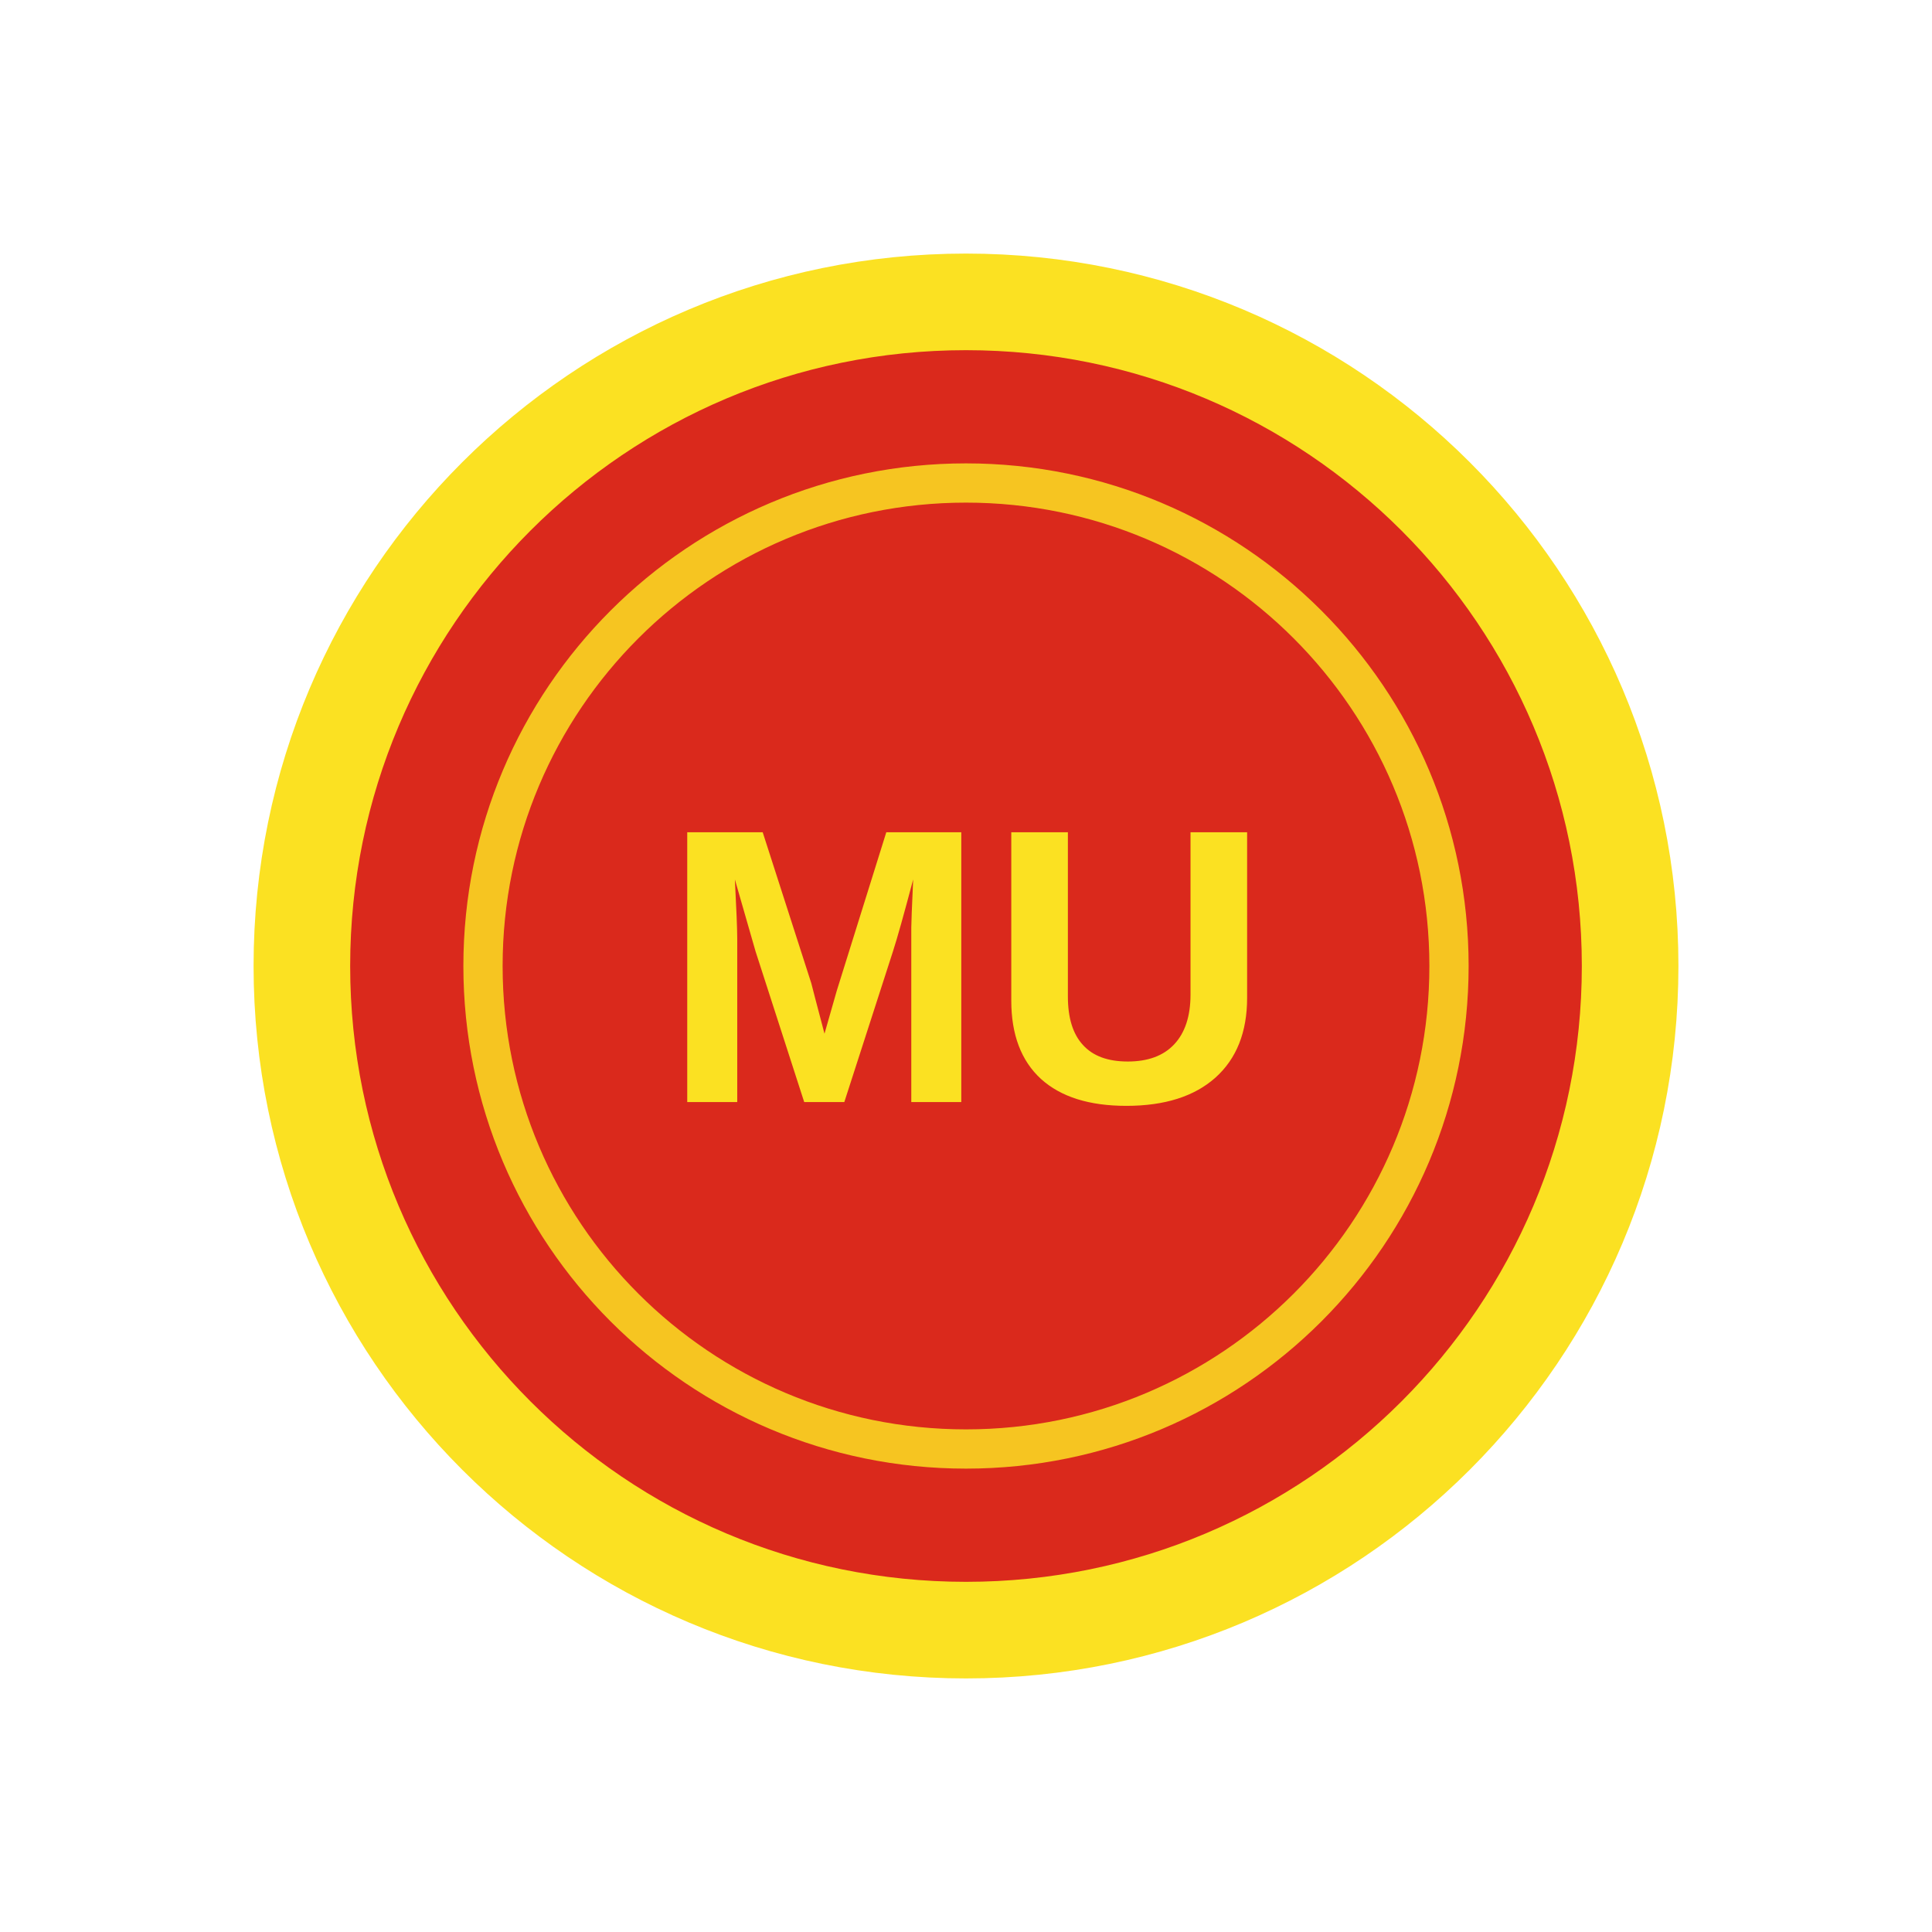
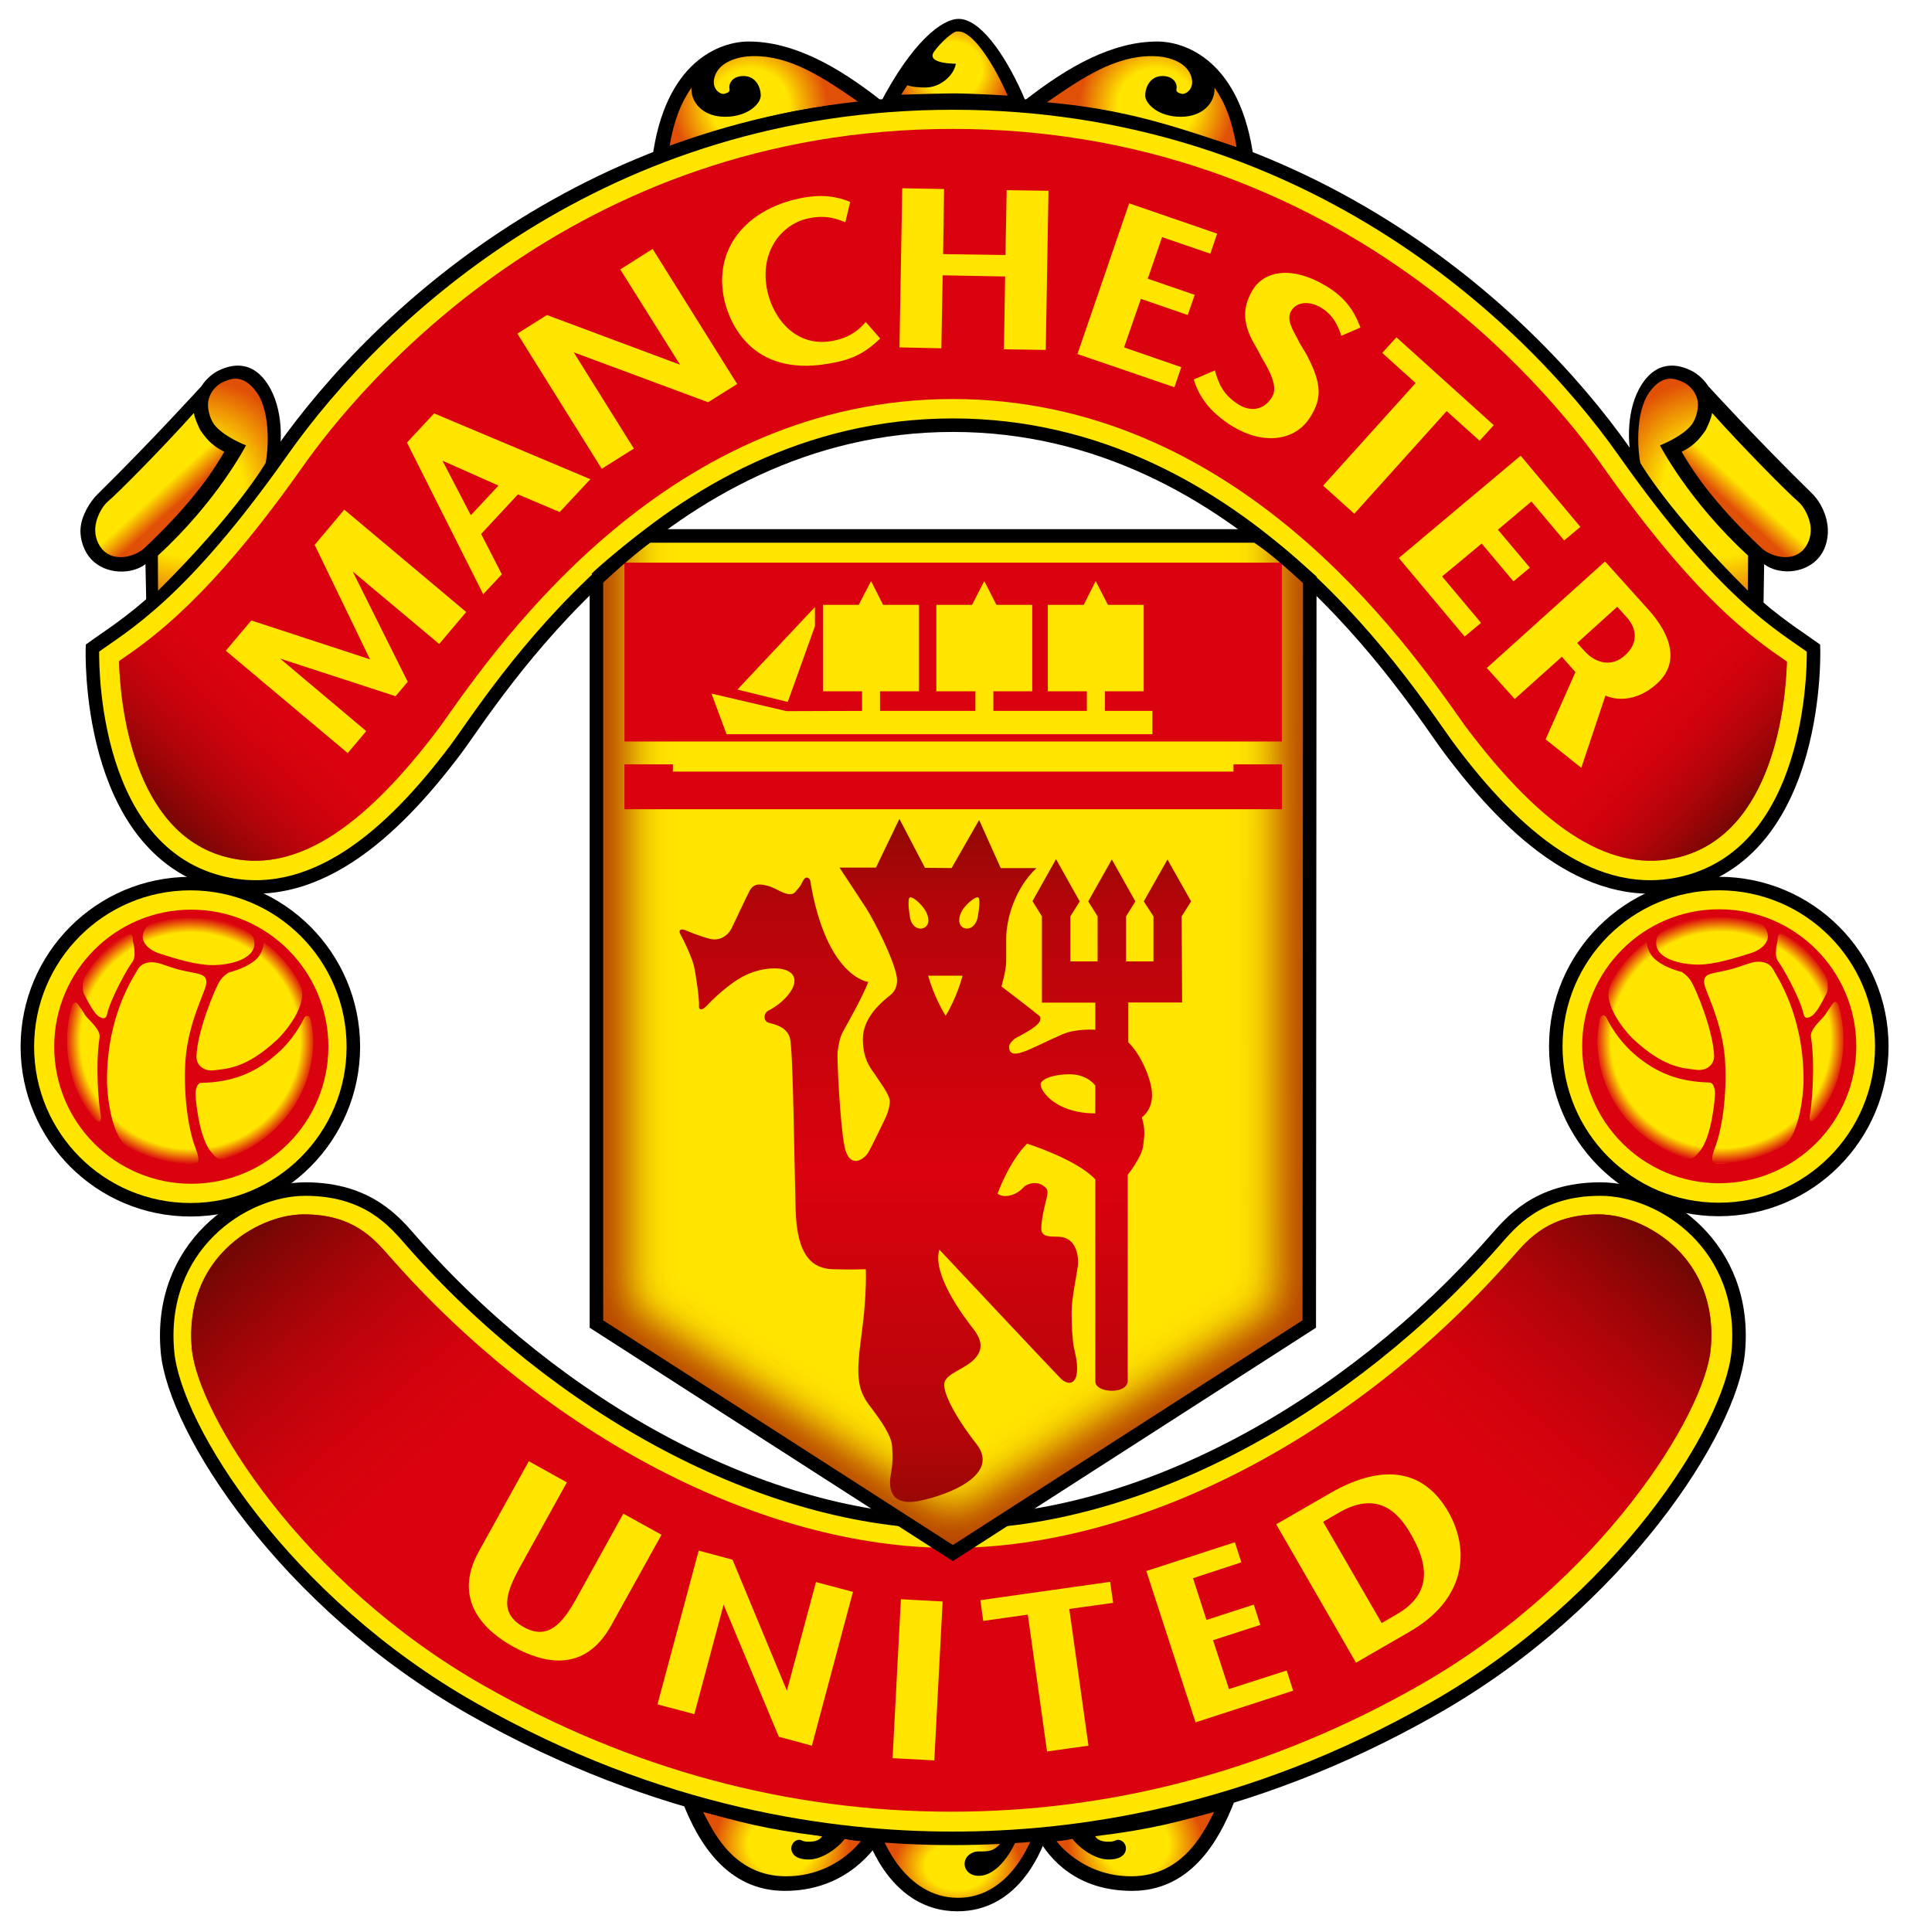
- <svg xmlns="http://www.w3.org/2000/svg" viewBox="0 0 64 64" role="img" aria-label="Manchester United crest (stylized placeholder)">
-   <circle cx="32" cy="32" r="22" fill="#da291c" />
-   <circle cx="32" cy="32" r="22" fill="none" stroke="#fbe122" stroke-width="3.2" />
-   <circle cx="32" cy="32" r="16" fill="none" stroke="#fbe122" stroke-width="1.3" opacity="0.85" />
-   <text x="32" y="32" font-family="Arial, sans-serif" font-size="13" font-weight="800" fill="#fbe122" text-anchor="middle" dominant-baseline="central">MU</text>
+ <svg xmlns="http://www.w3.org/2000/svg" xmlns:xlink="http://www.w3.org/1999/xlink" width="296.143" height="300">
+   <defs>
+     <linearGradient id="linearGradient41025">
+       <stop id="stop41027" offset="0" style="stop-color:#ffe500;stop-opacity:1" />
+       <stop style="stop-color:#ffe500;stop-opacity:1" offset="0.5" id="stop41029" />
+       <stop id="stop41031" offset="1" style="stop-color:#e15007;stop-opacity:1" />
+     </linearGradient>
+     <linearGradient id="linearGradient39856">
+       <stop style="stop-color:#da030e;stop-opacity:0" offset="0" id="stop39858" />
+       <stop id="stop39864" offset="0.875" style="stop-color:#da020e;stop-opacity:0" />
+       <stop style="stop-color:#da020e;stop-opacity:1" offset="1" id="stop39860" />
+     </linearGradient>
+     <linearGradient id="linearGradient39839">
+       <stop id="stop39841" offset="0" style="stop-color:#740703;stop-opacity:1;" />
+       <stop id="stop39843" offset="1" style="stop-color:#da020e;stop-opacity:0;" />
+     </linearGradient>
+     <linearGradient id="linearGradient39809">
+       <stop style="stop-color:#8f0904;stop-opacity:1;" offset="0" id="stop39811" />
+       <stop id="stop41142" offset="0.25" style="stop-color:#b40509;stop-opacity:1;" />
+       <stop style="stop-color:#da020e;stop-opacity:1" offset="1" id="stop39813" />
+     </linearGradient>
+     <linearGradient xlink:href="#linearGradient39809" id="linearGradient39815" x1="476.07" y1="403.814" x2="476.07" y2="458.881" gradientUnits="userSpaceOnUse" spreadMethod="reflect" />
+     <linearGradient xlink:href="#linearGradient39839" id="linearGradient39837" x1="368.063" y1="470.94" x2="399.483" y2="507.002" gradientUnits="userSpaceOnUse" />
+     <linearGradient xlink:href="#linearGradient39839" id="linearGradient39849" gradientUnits="userSpaceOnUse" x1="368.063" y1="470.94" x2="399.483" y2="507.002" gradientTransform="matrix(-1,0,0,1,957.3576,0)" />
+     <radialGradient xlink:href="#linearGradient39856" id="radialGradient39872" cx="360.507" cy="438.593" fx="360.507" fy="438.593" r="18.756" gradientTransform="matrix(1.040651,0,0,1.02368,-14.65484,-10.38597)" gradientUnits="userSpaceOnUse" />
+     <radialGradient xlink:href="#linearGradient39856" id="radialGradient39876" gradientUnits="userSpaceOnUse" gradientTransform="matrix(1.040651,0,0,1.02368,223.0014,-10.47972)" cx="360.507" cy="438.593" fx="360.507" fy="438.593" r="18.756" />
+     <linearGradient xlink:href="#linearGradient39839" id="linearGradient39886" x1="600.953" y1="404.575" x2="583.949" y2="388.575" gradientUnits="userSpaceOnUse" />
+     <linearGradient xlink:href="#linearGradient39839" id="linearGradient39892" gradientUnits="userSpaceOnUse" x1="600.953" y1="404.575" x2="582.949" y2="385.575" gradientTransform="matrix(-1,0,0,1,957.892,0)" />
+     <radialGradient xlink:href="#linearGradient41025" id="radialGradient41023" cx="446.416" cy="291.627" fx="446.416" fy="291.627" r="14.723" gradientTransform="matrix(0.8145255,0,0,0.7755454,83.80107,67.22931)" gradientUnits="userSpaceOnUse" spreadMethod="pad" />
+     <radialGradient xlink:href="#linearGradient41025" id="radialGradient41037" gradientUnits="userSpaceOnUse" gradientTransform="matrix(-0.8145255,0,0,0.7755454,874.0909,67.22931)" spreadMethod="pad" cx="446.416" cy="291.627" fx="446.416" fy="291.627" r="14.723" />
+     <radialGradient r="8.266" fy="288.519" fx="478.894" cy="288.519" cx="478.894" spreadMethod="pad" gradientTransform="matrix(1.095988,0,0,1.047572,-45.91584,-14.39887)" gradientUnits="userSpaceOnUse" id="radialGradient41055" xlink:href="#linearGradient41025" />
+     <radialGradient xlink:href="#linearGradient41025" id="radialGradient41082" cx="357.14" cy="347.097" fx="357.14" fy="347.097" r="8.529" gradientTransform="matrix(1.087934,-1.905263,1.676021,0.9570332,-610.0406,702.534)" gradientUnits="userSpaceOnUse" />
+     <linearGradient xlink:href="#linearGradient41025" id="linearGradient41090" x1="357.73" y1="346.828" x2="362.279" y2="351.828" gradientUnits="userSpaceOnUse" />
+     <radialGradient xlink:href="#linearGradient41025" id="radialGradient41096" gradientUnits="userSpaceOnUse" gradientTransform="matrix(-1.087934,-1.905263,-1.676021,0.9570332,1567.933,702.534)" cx="357.14" cy="347.097" fx="357.14" fy="347.097" r="8.529" />
+     <linearGradient xlink:href="#linearGradient41025" id="linearGradient41098" gradientUnits="userSpaceOnUse" x1="357.73" y1="346.828" x2="362.279" y2="351.828" gradientTransform="matrix(-1,0,0,1,957.892,0)" />
+     <clipPath clipPathUnits="userSpaceOnUse" id="clipPath41116">
+       <path d="m 423.572,366.835 0,115.767 55.354,35.567 55.349,-35.567 0.082,-115.59 c -1.773,-1.563 -5.455,-4.99 -8.338,-6.783 l -94.442,0 c -2.39,1.678 -7.178,5.718 -8.005,6.607 z" style="fill:#ffe500;stroke:none" id="path41118" />
+     </clipPath>
+     <filter id="filter41136">
+       <feGaussianBlur stdDeviation="3.091" id="feGaussianBlur41138" />
+     </filter>
+     <radialGradient xlink:href="#linearGradient41025" id="radialGradient41150" cx="452.376" cy="563.362" fx="452.376" fy="563.362" r="12.242" gradientTransform="matrix(0.8567882,1.2551433e-7,-1.1285383e-7,0.7703649,64.78565,129.3677)" gradientUnits="userSpaceOnUse" />
+     <radialGradient xlink:href="#linearGradient41025" id="radialGradient41154" gradientUnits="userSpaceOnUse" gradientTransform="matrix(-0.8567882,1.2551433e-7,1.1285383e-7,0.7703649,894.8564,129.3677)" cx="452.376" cy="563.362" fx="452.376" fy="563.362" r="12.242" />
+     <radialGradient xlink:href="#linearGradient41025" id="radialGradient41162" cx="479.625" cy="566.708" fx="479.625" fy="566.708" r="11.666" gradientTransform="matrix(0.8502662,-1.515173e-7,1.1263369e-7,0.6320639,71.816,208.585)" gradientUnits="userSpaceOnUse" />
+   </defs>
+   <g transform="translate(-330.946, -277.008)">
+     <path id="path22" style="fill:#000000;fill-rule:nonzero;stroke:none" d="m 493.57,561.893 c -1.172,3.447 -4.908,11.901 -13.949,11.901 -10.284,0 -13.851,-11.127 -14.024,-11.596 l -0.304,-1.053 c 0,0 8.857,0.736 13.736,0.736 4.866,0 13.205,-0.481 14.554,-0.736 l -0.012,0.749 z" />
+     <path id="path26" style="fill:#000000;fill-rule:nonzero;stroke:none" d="m 520.556,556.407 2.11,0.267 c -2.518,6.578 -7.038,13.949 -15.899,13.949 -8.643,0 -12.905,-5.002 -14.69,-8.347 l -1.51,-0.921 c 0,0 14.887,-0.481 29.989,-4.949" />
+     <path id="path30" style="fill:#000000;fill-rule:nonzero;stroke:none" d="m 438.998,556.407 -2.11,0.267 c 2.505,6.578 7.047,13.949 15.936,13.949 8.593,0 13.225,-5.265 15.134,-8.347 l 1.024,-0.921 c 0,0 -14.863,-0.481 -29.985,-4.949" />
+     <path id="path34" style="fill:url(#radialGradient41162);fill-rule:nonzero;stroke:none" d="m 486.836,562.594 c -1.403,2.007 -2.345,1.905 -4.003,1.905 -0.86,0 -2.094,0.691 -2.082,1.966 0.037,1.004 0.856,1.818 2.201,1.818 3.061,0 5.401,-4.241 6.022,-6.047 0,0 1.794,-0.074 2.316,-0.128 0,0 -3.209,9.593 -11.559,9.593 -8.363,0 -11.773,-9.478 -11.773,-9.478 0,0 7.051,0.428 11.07,0.428 4.031,0 6.598,-0.037 7.808,-0.058" />
+     <path id="path890" style="fill:url(#radialGradient41150);fill-rule:nonzero;stroke:none" d="m 440.134,558.366 c 5.434,1.44 9.317,2.657 18.47,3.768 0,0 -0.292,0.926 -2.283,0.852 -0.761,-0.049 -0.864,-0.239 -1.127,-0.284 -0.588,-0.107 -1.44,0.49 -1.353,1.481 0.09,0.699 0.675,1.567 2.707,1.567 2.032,0 4.398,-1.654 5.595,-3.2 0,0 1.214,0.284 2.476,0.346 0,0 -3.912,5.463 -11.596,5.463 -8.437,0 -11.58,-7.573 -12.888,-9.992" />
+     <path id="path1322" style="fill:#ffe500;stroke:#000000;stroke-width:2.098;stroke-linecap:butt;stroke-linejoin:miter;stroke-miterlimit:3.863;stroke-dasharray:none" d="m 478.926,513.404 c 29.141,0 61.425,-17.886 84.092,-43.671 2.468,-2.789 6.602,-8.087 16.446,-8.087 9.86,0 22.967,8.988 21.432,25.344 -1.144,11.913 -18.17,38.792 -47.324,55.325 -29.145,16.599 -55.995,20.149 -74.647,20.149 -18.668,0 -45.493,-3.55 -74.655,-20.149 -29.149,-16.533 -46.172,-43.412 -47.307,-55.325 -1.534,-16.356 11.576,-25.344 21.416,-25.344 9.869,0 14.019,5.298 16.479,8.087 22.633,25.784 54.934,43.671 84.067,43.671 z" />
+     <path id="path1326" style="fill:#da020e;fill-rule:nonzero;stroke:none" d="m 478.679,517.369 c -29.322,0 -62.688,-17.302 -87.263,-45.291 -2.501,-2.843 -5.685,-6.5 -13.262,-6.5 -4.426,0 -9.445,2.369 -12.773,6.035 -2.505,2.723 -5.315,7.524 -4.64,14.883 0.975,10.054 16.907,36.073 45.304,52.231 22.888,13.02 47.328,19.598 72.635,19.598 25.332,0 49.771,-6.578 72.66,-19.598 28.388,-16.159 44.345,-42.177 45.283,-52.231 0.703,-7.359 -2.127,-12.16 -4.599,-14.883 -3.344,-3.665 -8.375,-6.035 -12.781,-6.035 -7.61,0 -10.79,3.657 -13.269,6.5 -24.561,27.989 -57.968,45.291 -87.294,45.291 z" />
+     <path id="path6226" style="fill:#000000;fill-rule:nonzero;stroke:none" d="m 604.816,371.406 0.103,-6.796 c 2.094,1.6 6.031,1.625 8.334,-0.831 1.049,-1.119 1.645,-2.851 1.559,-4.632 -0.099,-2.012 -1.012,-4.101 -2.513,-5.574 -8.507,-8.314 -16.064,-16.615 -16.064,-16.615 -0.782,-1.234 -2.003,-2.127 -2.711,-2.431 -1.041,-0.498 -4.743,-2.188 -7.565,2.098 -2.546,3.883 -2.168,9.359 -1.678,11.358 l 7.976,10.872 c 2.731,3.464 10.428,10.831 12.559,12.551" />
+     <path id="path6234" style="fill:#000000;fill-rule:nonzero;stroke:none" d="m 434.325,300.934 c 10.041,-3.373 19.223,-6.162 31.597,-7.257 l 1.876,-1.053 c -6.907,-5.451 -13.768,-9.169 -20.601,-9.169 -4.291,0 -13.02,2.917 -14.966,18.318 l 2.094,-0.839 z" />
+     <path id="path6238" style="fill:#000000;fill-rule:nonzero;stroke:none" d="m 523.547,300.934 c -10.046,-3.373 -19.219,-6.162 -31.581,-7.257 l -1.901,-1.053 c 6.936,-5.451 13.781,-9.169 20.622,-9.169 4.295,0 12.987,2.917 14.974,18.318 l -2.114,-0.839 z" />
+     <path id="path6246" style="fill:#000000;fill-rule:nonzero;stroke:none" d="m 467.58,293.167 c 5.052,-9.712 9.671,-13.225 12.255,-13.225 3.192,0 6.952,5.076 9.906,11.646 l 0.621,1.489 -2.596,-0.202 c -1.703,-0.321 -6.553,-0.383 -8.404,-0.383 -1.901,0 -5.998,0 -8.466,0.23 l -3.316,0.444 z" />
+     <path id="path6270" style="fill:#ffe500;fill-rule:nonzero;stroke:none" d="m 427.747,512.044 -7.314,13.221 c -2.209,3.974 -4.484,6.495 -8.215,4.356 -3.674,-2.077 -2.822,-5.089 -0.568,-9.194 l 7.335,-13.238 -5.915,-3.283 -7.75,13.991 c -4.266,7.701 1.102,12.477 5.307,14.793 4.488,2.485 11.021,4.332 15.249,-3.312 l 7.804,-14.052 -5.932,-3.283 z m 94.055,27.239 -2.464,-7.586 7.339,-2.369 -1.016,-3.155 -7.347,2.382 -2.09,-6.483 7.512,-2.464 -1.012,-3.122 -13.752,4.472 7.643,23.497 15.159,-4.916 -1,-3.135 -8.972,2.88 z m 15.71,-30.408 -8.371,4.825 12.394,21.494 8.338,-4.821 c 8.618,-4.969 9.437,-12.497 6.043,-18.536 -4.085,-7.166 -10.827,-7.331 -18.405,-2.962 m 12.65,6.541 c 3.139,5.5 2.501,9.511 -2.332,12.279 l -2.304,1.341 -9.099,-15.722 2.476,-1.436 c 5.804,-3.336 9.099,-0.366 11.259,3.538 m -66.966,10.071 0.448,3.221 6.919,-0.979 2.991,21.243 6.434,-0.893 -2.982,-21.231 6.816,-0.946 -0.469,-3.266 -20.157,2.851 z m -5.858,0.201 -6.479,-0.354 -1.296,24.682 6.483,0.346 1.292,-24.674 z m -19.672,-3.017 -4.513,16.866 -8.445,-20.342 -5.253,-1.411 -6.401,23.88 5.722,1.518 4.55,-17.006 8.573,20.515 5.138,1.386 6.376,-23.888 -5.747,-1.518 z" />
+     <path id="path7502" style="fill:#ffe500;stroke:none;stroke-width:2.098;stroke-linecap:butt;stroke-linejoin:miter;stroke-miterlimit:3.863;stroke-dasharray:none" d="m 423.572,366.835 0,115.767 55.354,35.567 55.349,-35.567 0.082,-115.59 c -1.773,-1.563 -5.455,-4.99 -8.338,-6.783 l -94.442,0 c -2.39,1.678 -7.178,5.718 -8.005,6.607 z" />
+     <path id="path41110" style="fill:none;stroke:#b54005;stroke-width:10;stroke-linecap:butt;stroke-linejoin:miter;stroke-miterlimit:3.863;stroke-dasharray:none;filter:url(#filter41136)" d="m 423.572,319.812 -2e-5,47.023 0,115.767 55.354,35.567 55.349,-35.567 0.082,-162.613" clip-path="url(#clipPath41116)" />
+     <path id="path7506" style="fill:url(#linearGradient39815);fill-rule:nonzero;stroke:none" d="m 501.049,449.895 0,-4.303 c 0,0 -1.144,-1.769 -3.978,-1.769 -2.826,0 -4.517,0.852 -4.517,1.563 0,1.164 2.53,4.509 8.495,4.509 m -22.321,-38.088 4.278,-7.47 3.353,7.47 5.553,0 c -3.34,3.135 -4.706,7.878 -4.706,11.041 l 0,3.447 c 0,1.464 -0.736,3.887 -0.736,3.887 0,0 4.821,3.674 5.562,4.311 0.309,0.243 0.646,0.391 0.424,1.028 -0.383,1.074 -3.657,2.55 -3.99,2.83 -0.74,0.658 -0.934,1.053 -0.74,1.703 0.234,0.625 0.847,0.74 2.102,0.296 1.267,-0.407 3.892,-1.785 6.092,-2.727 2.193,-0.954 5.13,-0.712 5.13,-0.712 l 0,-4.217 -8.293,0 0,-13.398 -1.464,-2.361 3.657,-6.516 3.678,6.557 -1.448,2.32 0,6.997 4.225,0 0,-6.997 -1.456,-2.32 3.669,-6.508 3.653,6.508 -1.444,2.32 0,6.997 4.254,0 0,-6.997 -1.506,-2.32 3.682,-6.508 3.669,6.508 -1.464,2.32 0.07,13.378 -8.359,0 0,6.187 c 1.896,1.781 3.686,5.813 3.686,8.186 0,2.431 -1.584,3.46 -1.584,3.46 0.531,1.909 0.428,2.703 0.202,4.43 -0.202,1.757 -2.394,4.496 -2.394,4.496 l 0,31.976 c 0,2.172 -5.031,1.958 -5.031,0.103 l 0,-31.359 c -2.847,-3.114 -10.597,-5.562 -10.597,-5.562 -2.843,2.843 -4.591,7.779 -4.591,7.779 1.234,0.864 3.155,0 3.879,-0.839 0.712,-0.839 2.172,-1.057 3.015,-0.527 0.827,0.527 1.033,0.728 0.749,1.962 -0.325,1.3 -0.843,3.377 -0.843,4.829 0,1.489 1.674,1.156 2.925,1.267 2.526,0.222 2.941,3.044 2.731,4.62 -0.206,1.584 -0.946,4.945 -0.946,7.034 0,2.069 0.111,4.159 0.317,5.344 0.218,1.144 0.629,2.406 0.514,3.883 -0.128,1.987 -1.349,2.304 -2.616,1.028 -1.251,-1.255 -18.762,-19.923 -18.762,-19.923 -1.164,3.797 3.682,10.272 5.245,12.271 1.576,1.999 1.473,3.468 0.095,4.838 -1.349,1.353 -3.978,2.077 -4.492,3.353 -0.535,1.234 1.255,5.035 4.936,9.749 3.669,4.706 -4.212,7.865 -8.914,8.807 -4.735,0.93 -4.735,-2.32 -4.406,-4.101 0.313,-1.765 0.313,-2.838 0.197,-4.389 -0.103,-1.58 -1.551,-3.768 -3.562,-6.389 -1.987,-2.633 -1.987,-5.027 -1.16,-11.127 0.835,-6.084 0.638,-9.967 0.638,-9.967 0,0 -2.098,0.086 -5.142,0 -3.028,-0.115 -5.541,-1.872 -5.755,-9.219 -0.21,-7.326 -0.383,-24.822 -0.88,-26.657 -0.485,-1.814 -2.448,-2.147 -3.274,-2.39 -0.86,-0.214 -0.901,-1.452 -0.07,-1.896 2.188,-1.065 4.813,-3.752 3.842,-5.422 -0.983,-1.674 -4.838,-1.329 -7.417,-0.066 -2.587,1.251 -5.315,3.998 -6.018,4.747 -0.679,0.74 -1.267,0.74 -1.193,-0.058 0.086,-0.856 -0.477,-4.858 -0.81,-6.245 -0.37,-1.399 -1.621,-4.044 -2.044,-4.743 -0.415,-0.703 0,-0.975 0.708,-0.703 0.679,0.28 2.234,0.926 3.694,1.312 1.473,0.444 2.875,-0.28 3.546,-1.654 0.699,-1.419 2.065,-4.41 2.764,-5.747 0.687,-1.32 1.798,-1.024 2.711,-0.823 0.905,0.214 1.744,0.773 2.579,1.107 0.831,0.346 1.526,0.28 1.822,-0.144 0.284,-0.403 0.629,-0.555 1.131,-1.6 0.49,-1.045 1.098,-0.547 1.177,-0.132 2.501,15.04 9.017,15.731 9.017,15.731 -0.979,2.505 -3.274,6.5 -3.817,7.507 -0.588,0.942 -0.806,2.283 -0.95,3.324 -0.111,1.037 0.362,10.971 1.057,14.612 0.708,3.645 2.933,2.225 3.657,1.111 0.671,-1.111 2.855,-5.734 2.855,-5.734 0,0 0.539,-1.259 0.539,-2.304 0,-1.053 -1.81,-3.336 -2.225,-4.048 -0.432,-0.724 -1.958,-2.11 -1.958,-5.611 0,-3.488 3.143,-5.907 4.274,-6.825 1.119,-0.917 1.119,-2.188 0.967,-2.954 -0.49,-2.699 -3.357,-8.375 -4.735,-10.552 -1.411,-2.168 -4.134,-6.286 -4.134,-6.286 l 5.66,0 3.645,-7.569 3.966,7.602 4.142,0.037 z m -0.917,22.93 c 1.847,-3.052 2.62,-6.224 2.62,-6.224 l -5.34,0 c 0,0 0.856,3.246 2.719,6.224 m -5.562,-15.389 c 0.214,1.563 1.378,2.16 2.263,1.703 0.88,-0.485 0.728,-1.752 0.074,-2.764 -0.625,-0.991 -1.925,-2.098 -2.324,-1.933 -0.407,0.169 -0.152,2.073 -0.012,2.995 m 10.584,-2.995 c -0.383,-0.165 -1.752,0.942 -2.402,1.933 -0.625,1.012 -0.786,2.279 0.103,2.764 0.868,0.457 1.987,-0.152 2.267,-1.703 0.152,-0.921 0.453,-2.826 0.033,-2.995" />
+     <path style="fill:#da020e;fill-rule:nonzero;stroke:none" d="M 96.969 118.688 L 96.969 125.656 L 199.094 125.656 L 199.094 118.688 L 191.562 118.688 L 191.562 119.812 L 104.5 119.812 L 104.5 118.688 L 96.969 118.688 z " transform="translate(330.946,277.008)" id="path7932" />
+     <path d="m 427.92,364.379 102.105,0 0,27.767 -102.105,0 0,-27.767 z" style="fill:#da020e;fill-rule:nonzero;stroke:none" id="path8358" />
+     <path id="path8790" style="fill:#ffe500;fill-rule:nonzero;stroke:none" d="m 445.465,384.085 7.82,1.921 4.221,-11.761 0,-2.978 z m 64.449,6.933 0,-3.622 -7.38,0 0,-3.044 6.031,0 0,-13.427 -5.558,0 -1.901,-3.694 -1.855,3.694 -5.574,0 0,13.427 6.055,0 0,3.044 -14.517,0 0,-3.044 6.039,0 0,-13.427 -5.566,0 -1.88,-3.694 -1.901,3.694 -5.549,0 0,13.427 6.068,0 0,3.044 -14.817,0 0,-3.044 6.051,0 0,-13.427 -5.574,0 -1.863,-3.694 -1.913,3.694 -5.553,0 0,13.427 6.072,0 0,3.044 -11.724,0.037 -11.662,-2.723 2.337,6.308 66.135,0 z" />
+     <path id="path8794" style="fill:url(#radialGradient41023);fill-rule:nonzero;stroke:none" d="m 434.905,299.84 c 9.856,-3.299 17.306,-5.87 29.446,-6.948 -5.595,-3.883 -10.56,-7.17 -16.27,-7.17 -3.003,0 -5.57,1.148 -6.162,3.246 -0.551,1.909 0.954,2.74 1.489,2.612 0.559,-0.144 0.958,-0.309 0.823,-0.827 -0.144,-0.547 0.28,-1.938 2.188,-1.938 1.942,0 2.674,1.798 2.674,3.032 0,1.234 -1.958,3.295 -5.558,3.295 -3.53,0 -5.34,-2.353 -5.204,-4.529 -1.703,2.493 -2.694,5.015 -3.427,9.227" />
+     <path id="path10086" style="fill:#000000;fill-rule:nonzero;stroke:none" d="m 366.223,358.853 8.005,-10.872 c 0.461,-1.999 0.827,-7.47 -1.732,-11.354 -2.797,-4.291 -6.483,-2.596 -7.565,-2.098 -0.683,0.304 -1.925,1.193 -2.69,2.431 0,0 -7.697,8.474 -16.167,16.813 -1.197,1.189 -2.513,3.361 -2.625,5.372 -0.103,1.785 0.617,3.579 1.654,4.698 2.316,2.468 6.364,2.369 8.433,0.765 l 0.144,6.796 c 2.131,-1.715 9.815,-9.087 12.543,-12.551" />
+     <path id="path10094" style="fill:#ffe500;stroke:#000000;stroke-width:2.098;stroke-linecap:butt;stroke-linejoin:miter;stroke-miterlimit:3.863;stroke-dasharray:none" d="m 478.926,343.031 c 45.579,0 71.512,42.782 77.172,50.294 10.054,13.419 22.362,24.312 36.624,20.712 20.951,-5.36 19.861,-36.394 19.861,-36.394 -5.056,-3.641 -13.67,-8.223 -29.376,-30.486 -15.381,-21.823 -50.187,-54.152 -104.282,-54.152 -54.107,0 -88.905,32.329 -104.249,54.152 -15.722,22.263 -24.365,26.846 -29.372,30.486 0,0 -1.131,31.034 19.836,36.394 14.254,3.599 26.554,-7.294 36.624,-20.712 5.64,-7.512 31.589,-50.294 77.16,-50.294 z" />
+     <path id="path10098" style="fill:#da020e;fill-rule:nonzero;stroke:none" d="m 478.926,338.969 c 43.942,0 70.076,37.274 79.528,50.724 12.508,16.695 23.096,22.997 33.269,20.41 14.702,-3.743 16.529,-23.979 16.726,-30.104 l 0,-0.243 -0.165,-0.128 c -5.183,-3.591 -13.855,-9.544 -28.384,-30.141 -8.668,-12.3 -41.573,-52.462 -100.974,-52.462 -59.381,0 -92.315,40.162 -100.978,52.462 -14.41,20.466 -23.473,26.706 -28.327,30.038 l -0.206,0.169 0.025,0.214 c 0.197,6.138 2.028,26.48 16.693,30.194 10.185,2.587 20.795,-3.715 33.269,-20.41 9.443,-13.45 35.602,-50.724 79.523,-50.724" />
+     <path id="path14986" style="fill:#ffe500;fill-rule:nonzero;stroke:none" d="m 455.054,307.831 c -8.063,1.707 -13.374,7.651 -11.633,15.71 1.012,4.352 4.895,12.362 17.179,9.749 3.41,-0.65 5.253,-2.007 7.038,-3.715 l -2.238,-2.571 c -0.843,0.938 -2.102,2.304 -4.928,2.892 -5.944,1.255 -9.478,-3.554 -10.358,-7.705 -1.308,-6.15 2.275,-10.387 6.323,-11.263 2.892,-0.638 4.644,0.148 5.755,0.58 l 0.037,0 0.753,-3.151 c -1.95,-0.782 -4.291,-1.3 -7.927,-0.527 m 67.431,35.453 c 4.611,2.777 9.642,2.304 11.995,-1.592 1.711,-2.723 1.728,-4.986 -0.329,-9.038 -0.531,-1.148 -1.226,-1.97 -1.691,-3.015 -0.909,-1.695 -1.748,-3.081 -0.967,-4.393 0.864,-1.423 2.863,-1.539 4.673,-0.432 1.896,1.148 2.682,3.044 3.081,4.34 l 2.974,-1.283 c -0.913,-2.444 -2.267,-4.636 -5.36,-6.467 -5.286,-3.184 -9.585,-2.345 -11.374,0.638 -1.814,2.999 -1.3,5.496 0.066,8.055 0,0 0.847,1.452 1.337,2.444 1.197,1.999 2.592,4.521 1.613,6.096 -1.185,1.987 -3.225,2.419 -5.212,1.185 -2.546,-1.604 -3.143,-3.472 -3.674,-5.294 l -3.27,1.399 c 0.72,2.509 2.411,5.109 6.138,7.359 m -35.205,-36.75 -0.185,10.07 -9.684,-0.14 0.144,-10.107 -6.491,-0.119 -0.432,24.711 6.504,0.14 0.206,-11.329 9.7,0.177 -0.185,11.308 6.495,0.099 0.424,-24.711 -6.495,-0.099 z m 92.998,78.467 c 0.045,0.062 3.809,1.921 7.993,-1.835 3.497,-3.143 2.324,-7.45 -1.329,-11.494 l -6.734,-7.483 -18.359,16.545 4.34,4.813 7.31,-6.557 2.11,2.382 -4.628,10.441 5.541,4.426 3.756,-11.239 z m 3.279,-12.172 c 1.72,1.909 1.748,4.175 -0.251,5.936 -1.946,1.794 -4.43,1.382 -6.319,-0.691 l -1.098,-1.23 6.216,-5.615 1.452,1.6 z m -28.652,-6.313 6.15,-5.105 4.932,5.87 2.55,-2.127 -4.961,-5.895 5.204,-4.381 5.08,6.051 2.522,-2.102 -9.28,-11.062 -18.919,15.887 10.218,12.197 2.55,-2.119 -6.047,-7.215 z m -7.092,-37.132 -2.205,2.419 5.183,4.685 -14.365,15.936 4.846,4.356 14.344,-15.94 5.117,4.607 2.197,-2.419 -15.118,-13.645 z m -42.301,1.566 2.616,-7.536 7.277,2.509 1.082,-3.135 -7.289,-2.505 2.217,-6.454 7.499,2.571 1.053,-3.118 -13.662,-4.702 -8.03,23.403 15.056,5.154 1.07,-3.118 -8.89,-3.069 z m -78.238,-12.107 9.28,14.793 -20.663,-7.713 -4.599,2.888 13.102,20.992 4.99,-3.143 -9.342,-14.945 20.877,7.75 4.509,-2.826 -13.127,-20.98 -5.027,3.184 z m -28.903,22.353 -4.225,4.533 11.843,23.551 2.892,-3.093 -3.217,-6.265 5.718,-6.15 6.483,2.748 4.764,-5.101 -24.258,-10.222 z m 9.988,11.214 -4.291,4.607 -4.41,-8.474 8.7,3.867 z m -23.946,3.731 -4.599,5.475 8.593,17.771 -18.429,-6.035 -3.966,4.698 18.935,15.899 2.875,-3.414 -13.382,-11.263 17.936,5.841 1.888,-2.238 -8.552,-17.138 13.439,11.267 4.196,-4.965 -18.935,-15.899 z" />
+     <path id="path15846" style="fill:url(#radialGradient41082);fill-rule:nonzero;stroke:none" d="m 355.487,368.733 -0.021,-5.451 c 9.301,-8.54 13.686,-17.121 13.686,-17.121 0,0 -3.418,-1.288 -4.949,-3.233 -0.757,-1.082 -1.049,-2.559 -0.921,-3.55 0.296,-1.859 1.744,-2.801 2.238,-3.015 1.07,-0.461 3.056,-1.506 5.27,1.539 2.357,3.295 1.736,9.548 1.411,10.988 0,0 -4.336,7.549 -16.714,19.844" />
+     <path id="path16274" style="fill:url(#linearGradient41090);fill-rule:nonzero;stroke:none" d="m 365.779,347.156 c -1.255,2.188 -4.418,7.47 -12.419,14.97 -1.329,1.246 -4.644,2.304 -6.524,0.193 -0.703,-0.819 -1.168,-1.966 -1.098,-3.299 0.09,-1.543 1.016,-3.336 1.946,-4.126 1.613,-1.362 8.486,-8.301 13.374,-13.76 0.136,0.996 0.991,2.662 0.991,2.662 0.675,0.93 1.497,2.267 3.731,3.361" />
+     <path d="m 478.679,517.369 c -29.322,0 -62.688,-17.302 -87.263,-45.291 -2.501,-2.843 -5.685,-6.5 -13.262,-6.5 -4.426,0 -9.445,2.369 -12.773,6.035 -2.505,2.723 -5.315,7.524 -4.64,14.883 0.975,10.054 16.907,36.073 45.304,52.231 22.888,13.02 47.328,19.598 72.635,19.598" style="fill:url(#linearGradient39837);fill-rule:nonzero;stroke:none" id="path39821" />
+     <path id="path39847" style="fill:url(#linearGradient39849);fill-rule:nonzero;stroke:none" d="m 478.679,517.369 c 29.322,0 62.688,-17.302 87.263,-45.291 2.501,-2.843 5.685,-6.5 13.262,-6.5 4.426,0 9.445,2.369 12.773,6.035 2.505,2.723 5.315,7.524 4.64,14.883 -0.975,10.054 -16.907,36.073 -45.304,52.231 -22.888,13.02 -47.328,19.598 -72.635,19.598" />
+     <path d="m 558.453,389.693 c 12.508,16.695 23.096,22.997 33.269,20.41 14.702,-3.743 16.529,-23.979 16.726,-30.104 l 0,-0.243 -0.165,-0.128 c -5.183,-3.591 -13.855,-9.544 -28.384,-30.141" style="fill:url(#linearGradient39886);fill-rule:nonzero;stroke:none" />
+     <path style="fill:url(#linearGradient39892);fill-rule:nonzero;stroke:none" d="m 399.439,389.693 c -12.508,16.695 -23.096,22.997 -33.269,20.41 -14.702,-3.743 -16.529,-23.979 -16.726,-30.104 l 0,-0.243 0.165,-0.128 c 5.183,-3.591 13.855,-9.544 28.384,-30.141" />
+     <path d="m 522.987,299.84 c -9.856,-3.299 -17.306,-5.87 -29.446,-6.948 5.595,-3.883 10.56,-7.17 16.27,-7.17 3.003,0 5.57,1.148 6.162,3.246 0.551,1.909 -0.954,2.74 -1.489,2.612 -0.559,-0.144 -0.958,-0.309 -0.823,-0.827 0.144,-0.547 -0.28,-1.938 -2.188,-1.938 -1.942,0 -2.674,1.798 -2.674,3.032 0,1.234 1.958,3.295 5.558,3.295 3.53,0 5.34,-2.353 5.204,-4.529 1.703,2.493 2.694,5.015 3.427,9.227" style="fill:url(#radialGradient41037);fill-rule:nonzero;stroke:none" id="path41035" />
+     <path id="path9646-8" d="m 479.388,286.902 c -0.309,1.884 -2.476,3.69 -4.669,3.69 l 0,0 c -2.197,0 -2.855,-0.354 -2.855,-0.354 l 0,0 c -0.333,0.518 -0.625,0.917 -0.971,1.477 l 0,0 c 1.991,-0.078 6.611,-0.206 8.462,-0.206 l 0,0 c 1.847,0 6.969,0.267 8.071,0.346 l 0,0 c -1.781,-4.175 -5.216,-9.955 -7.59,-9.955 l 0,0 c -0.082,0 -0.185,-0.008 -0.313,-0.008 l 0,0 c -0.555,0 -2.479,1.668 -3.51,3.132 -1.354,1.924 3.374,1.878 3.374,1.878 z" style="fill:url(#radialGradient41055)" />
+     <path d="m 602.405,368.733 0.021,-5.451 c -9.301,-8.54 -13.686,-17.121 -13.686,-17.121 0,0 3.418,-1.288 4.949,-3.233 0.757,-1.082 1.049,-2.559 0.921,-3.55 -0.296,-1.859 -1.744,-2.801 -2.238,-3.015 -1.07,-0.461 -3.056,-1.506 -5.27,1.539 -2.357,3.295 -1.736,9.548 -1.411,10.988 0,0 4.336,7.549 16.714,19.844" style="fill:url(#radialGradient41096);fill-rule:nonzero;stroke:none" id="path41092" />
+     <path d="m 592.113,347.156 c 1.255,2.188 4.418,7.47 12.419,14.97 1.329,1.246 4.644,2.304 6.524,0.193 0.703,-0.819 1.168,-1.966 1.098,-3.299 -0.09,-1.543 -1.016,-3.336 -1.946,-4.126 -1.613,-1.362 -8.486,-8.301 -13.374,-13.76 -0.136,0.996 -0.991,2.662 -0.991,2.662 -0.675,0.93 -1.497,2.267 -3.731,3.361" style="fill:url(#linearGradient41098);fill-rule:nonzero;stroke:none" id="path41094" />
+     <path d="m 423.572,366.835 0,115.767 55.354,35.567 55.349,-35.567 0.082,-115.59 c -1.773,-1.563 -5.455,-4.99 -8.338,-6.783 l -94.442,0 c -2.39,1.678 -7.178,5.718 -8.005,6.607 z" style="fill:none;stroke:#000000;stroke-width:2.098;stroke-linecap:butt;stroke-linejoin:miter;stroke-miterlimit:3.863;stroke-dasharray:none" id="path41140" />
+     <path d="m 519.508,558.366 c -5.434,1.44 -9.317,2.657 -18.47,3.768 0,0 0.292,0.926 2.283,0.852 0.761,-0.049 0.864,-0.239 1.127,-0.284 0.588,-0.107 1.44,0.49 1.353,1.481 -0.09,0.699 -0.675,1.567 -2.707,1.567 -2.032,0 -4.398,-1.654 -5.595,-3.2 0,0 -1.214,0.284 -2.476,0.346 0,0 3.912,5.463 11.596,5.463 8.437,0 11.58,-7.573 12.888,-9.992" style="fill:url(#radialGradient41154);fill-rule:nonzero;stroke:none" id="path41152" />
+     <path id="path6214" style="fill:#ffe500;stroke:#000000;stroke-width:2.098;stroke-linecap:butt;stroke-linejoin:miter;stroke-miterlimit:3.863;stroke-dasharray:none" d="m 335.194,439.535 c 0,-13.966 11.333,-25.324 25.316,-25.324 13.986,0 25.311,11.358 25.311,25.324 0,13.991 -11.325,25.324 -25.311,25.324 -13.982,0 -25.316,-11.333 -25.316,-25.324 z" />
+     <path d="m 340.989,438.593 c 0,-10.589 8.739,-19.2 19.52,-19.2 10.784,0 19.517,8.611 19.517,19.2 0,10.607 -8.732,19.2 -19.517,19.2 -10.781,0 -19.52,-8.593 -19.52,-19.2 z" style="fill:url(#radialGradient39872);stroke:none" id="path39854" />
+     <path id="path17130" style="fill:#da020e;fill-rule:nonzero;stroke:none" d="m 365.886,456.94 c -1.111,0.354 -1.592,-0.424 -2.098,-0.983 -1.97,-2.267 -2.476,-8.301 -2.476,-9.099 0,-0.802 0.296,-1.682 0.86,-1.703 4.751,-0.09 8.145,-1.469 11.259,-4.056 3.11,-2.542 4.459,-5.459 4.735,-5.977 0.272,-0.576 0.917,-0.473 1.037,0.325 0.132,0.666 0.383,1.863 0.383,3.159 0,8.696 -5.862,15.801 -13.699,18.335 m -5.015,0.786 c -0.136,0 -0.288,0.017 -0.415,0.017 -3.501,0 -7.355,-1.337 -9.638,-2.637 -2.365,-1.288 -3.254,-7.359 -3.254,-10.428 0,-9.992 4.097,-15.94 4.764,-17.109 0.65,-1.185 2.114,-1.308 3.188,-1.02 1.111,0.321 1.506,0.514 2.785,0.893 0.666,0.218 2.02,0.494 3.036,0.675 1.016,0.243 2.11,0.457 1.452,2.353 -0.65,1.901 -2.863,6.467 -3.085,11.88 -0.214,4.899 0.436,9.766 1.543,12.756 0.728,1.933 0.728,2.657 -0.374,2.62 m -14.464,-22.81 c -0.934,-0.494 -2.057,-2.904 -2.435,-3.608 -0.255,-0.506 -0.255,-1.954 0.111,-2.571 1.563,-2.736 3.78,-5.27 6.635,-6.59 0.35,-0.152 0.839,-0.181 0.839,0.658 0,0.448 0.243,1.148 0.251,1.592 0,0.448 0.189,1.366 -0.378,2.09 -0.596,0.728 -3.151,5.257 -3.805,7.795 -0.107,0.568 -0.28,1.164 -1.218,0.633 m -0.527,16.035 c -2.649,-2.616 -4.537,-7.355 -4.537,-12.345 0,-1.938 0.288,-3.793 0.802,-5.553 0,0 0.473,-0.79 0.884,-0.119 0.317,0.494 0.753,0.991 1.107,1.65 0.395,0.658 2.444,2.217 2.271,3.488 -0.716,4.669 -0.074,10.872 0.148,11.917 0.197,1.033 -0.086,1.473 -0.675,0.963 m 8.363,-30.433 c 1.962,-0.65 4.056,-1.016 6.212,-1.016 3.279,0 6.463,0.596 9.12,2.291 0.683,0.444 0.876,0.963 0.876,1.732 0,2.505 -3.916,3.344 -6.508,3.344 -2.608,0 -5.817,-1.033 -8.087,-1.752 -2.263,-0.708 -2.756,-2.016 -2.756,-2.612 0,-0.572 0.44,-1.757 1.144,-1.987 m 17.681,2.785 c 0.35,0.284 1.275,1.033 1.275,1.033 1.826,1.666 3.476,3.567 4.435,5.846 1.197,2.871 -2.518,7.219 -3.608,8.223 -4.92,4.62 -8.001,4.533 -9.745,4.784 -1.744,0.255 -2.875,-0.839 -2.83,-2.151 0.111,-3.842 2.847,-10.465 3.632,-11.712 0.502,-0.802 1.374,-1.3 1.374,-1.3 1.826,-0.506 3.599,-1.267 4.517,-2.312 0.897,-1.061 0.95,-2.411 0.95,-2.411 m -11.28,-5.047 c -11.761,0 -21.284,9.527 -21.284,21.28 0,11.761 9.523,21.284 21.284,21.284 11.753,0 21.296,-9.523 21.296,-21.284 0,-11.753 -9.544,-21.28 -21.296,-21.28" />
+     <path id="path6190" style="fill:#ffe500;stroke:#000000;stroke-width:2.098;stroke-linecap:butt;stroke-linejoin:miter;stroke-miterlimit:3.863;stroke-dasharray:none" d="m 572.561,439.486 c 0,-13.966 11.333,-25.283 25.316,-25.283 13.991,0 25.316,11.317 25.316,25.283 0,13.991 -11.325,25.328 -25.316,25.328 -13.982,0 -25.316,-11.337 -25.316,-25.328 z" />
+     <path id="path17562" style="fill:#da020e;fill-rule:nonzero;stroke:none" d="m 612.702,450.863 c -0.555,0.547 -0.868,0.07 -0.634,-0.954 0.193,-1.016 0.839,-7.24 0.119,-11.909 -0.177,-1.267 1.884,-2.822 2.263,-3.488 0.378,-0.654 0.81,-1.164 1.115,-1.641 0.424,-0.691 0.872,0.082 0.872,0.082 0.543,1.781 0.806,3.645 0.806,5.574 0,5.006 -1.913,9.729 -4.541,12.337 m -1.715,-16.648 c -0.658,-2.53 -3.229,-7.08 -3.809,-7.804 -0.584,-0.699 -0.399,-1.629 -0.391,-2.077 0,-0.444 0.255,-1.156 0.255,-1.617 0,-0.802 0.485,-0.786 0.831,-0.634 2.871,1.32 5.076,3.817 6.656,6.578 0.35,0.629 0.358,2.069 0.099,2.559 -0.37,0.708 -1.485,3.118 -2.439,3.628 -0.954,0.522 -1.094,-0.086 -1.201,-0.633 m -3.196,20.819 c -2.287,1.279 -6.142,2.629 -9.659,2.629 l -0.407,0 c -1.082,0.029 -1.107,-0.724 -0.366,-2.649 1.074,-2.966 1.744,-7.853 1.522,-12.74 -0.222,-5.438 -2.406,-9.955 -3.085,-11.868 -0.658,-1.896 0.44,-2.127 1.469,-2.341 1.02,-0.202 2.369,-0.498 3.04,-0.712 1.259,-0.383 1.666,-0.576 2.777,-0.893 1.082,-0.28 2.538,-0.14 3.2,1.016 0.65,1.185 4.755,7.17 4.755,17.138 0,3.052 -0.897,9.116 -3.246,10.42 m -15.068,1.826 c -7.857,-2.546 -13.707,-9.647 -13.707,-18.335 0,-1.279 0.251,-2.464 0.354,-3.155 0.152,-0.798 0.753,-0.93 1.053,-0.341 0.276,0.535 1.641,3.447 4.735,5.998 3.135,2.567 6.495,3.97 11.276,4.068 0.58,0.029 0.852,0.88 0.852,1.699 0,0.81 -0.49,6.833 -2.452,9.083 -0.522,0.576 -1.024,1.366 -2.11,0.983 m -11.74,-26.747 c 0.934,-2.279 2.592,-4.212 4.418,-5.841 0,0 0.905,-0.765 1.255,-1.033 0,0 0.074,1.362 0.983,2.382 0.905,1.028 2.662,1.835 4.488,2.316 0,0 0.86,0.522 1.374,1.325 0.81,1.209 3.525,7.824 3.645,11.695 0.033,1.316 -1.086,2.411 -2.834,2.16 -1.752,-0.234 -4.825,-0.181 -9.741,-4.776 -1.086,-1.008 -4.801,-5.348 -3.587,-8.227 m 8.03,-8.392 c 2.694,-1.703 5.837,-2.3 9.12,-2.3 2.172,0 4.237,0.37 6.216,1.02 0.728,0.226 1.156,1.399 1.156,1.987 0,0.58 -0.481,1.905 -2.76,2.616 -2.271,0.699 -5.467,1.744 -8.071,1.744 -2.62,0 -6.524,-0.852 -6.524,-3.344 0,-0.753 0.189,-1.3 0.864,-1.724 m 8.918,-3.521 c -11.749,0 -21.276,9.531 -21.276,21.255 0,11.79 9.527,21.284 21.276,21.284 11.769,0 21.296,-9.494 21.296,-21.284 0,-11.724 -9.527,-21.255 -21.296,-21.255" />
+     <path id="path39874" style="fill:url(#radialGradient39876);stroke:none" d="m 578.646,438.5 c 0,-10.589 8.739,-19.2 19.52,-19.2 10.784,0 19.517,8.611 19.517,19.2 0,10.607 -8.732,19.2 -19.517,19.2 -10.781,0 -19.52,-8.593 -19.52,-19.2 z" />
+   </g>
</svg>
